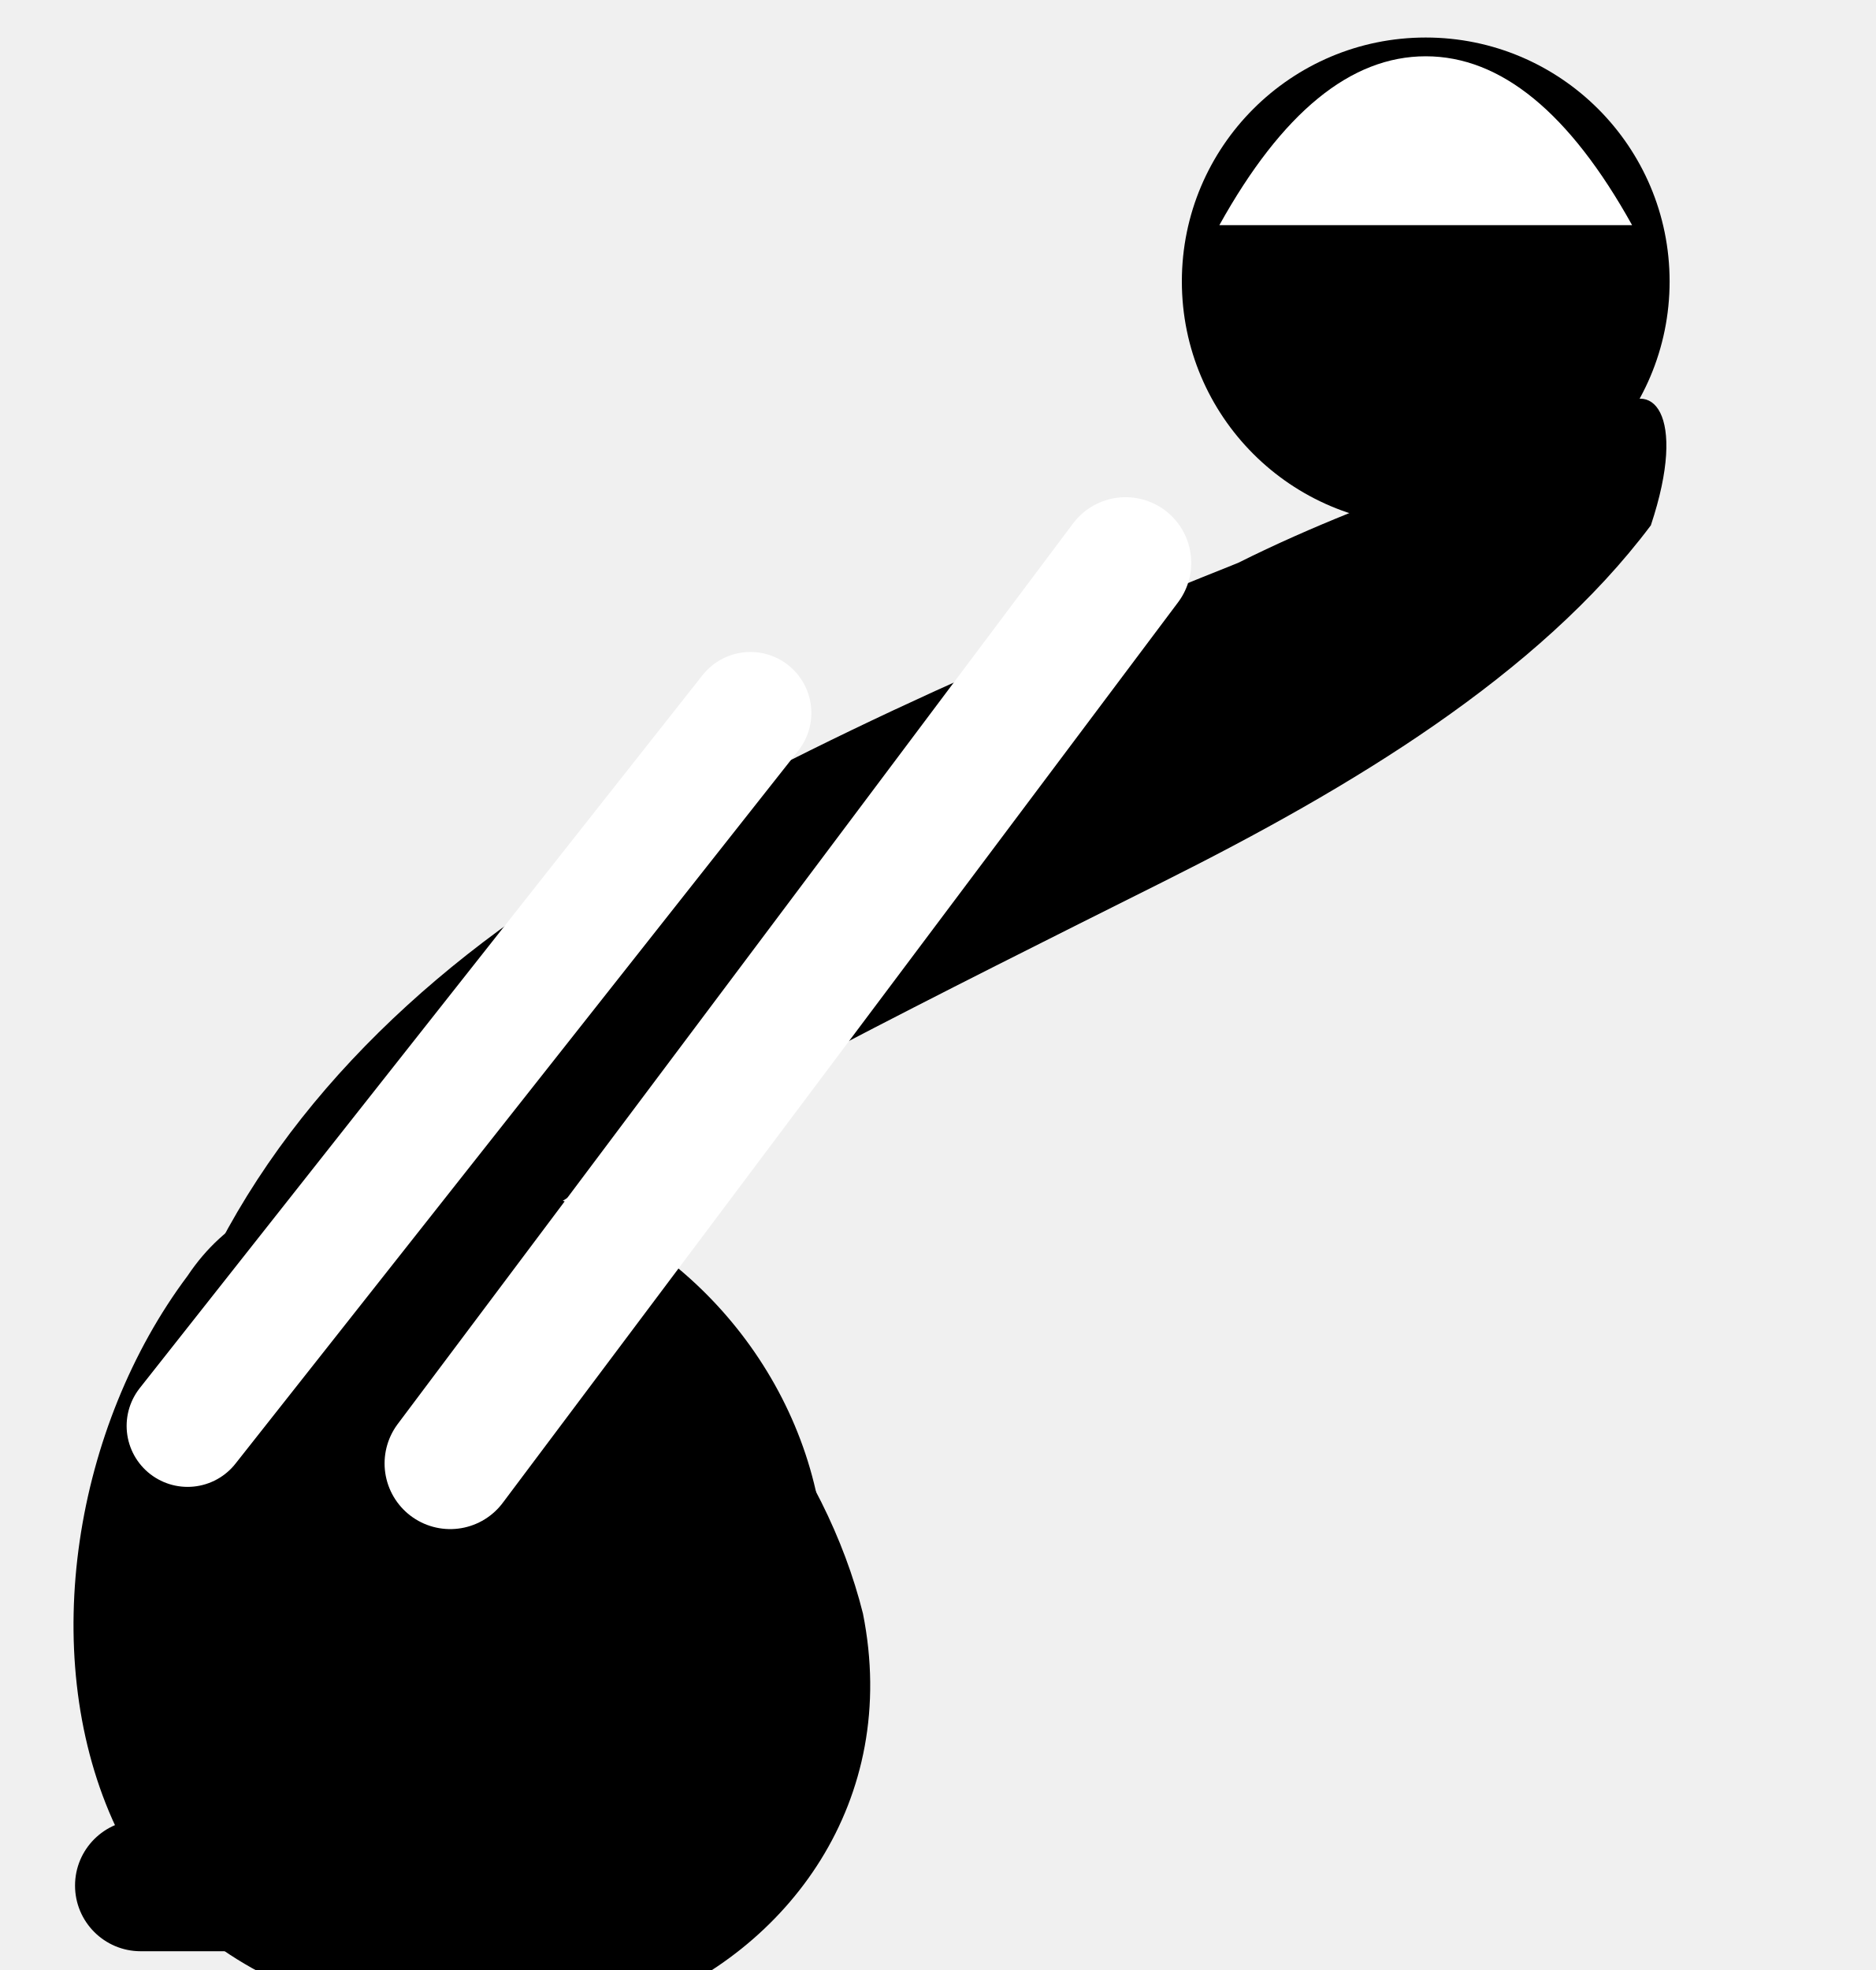
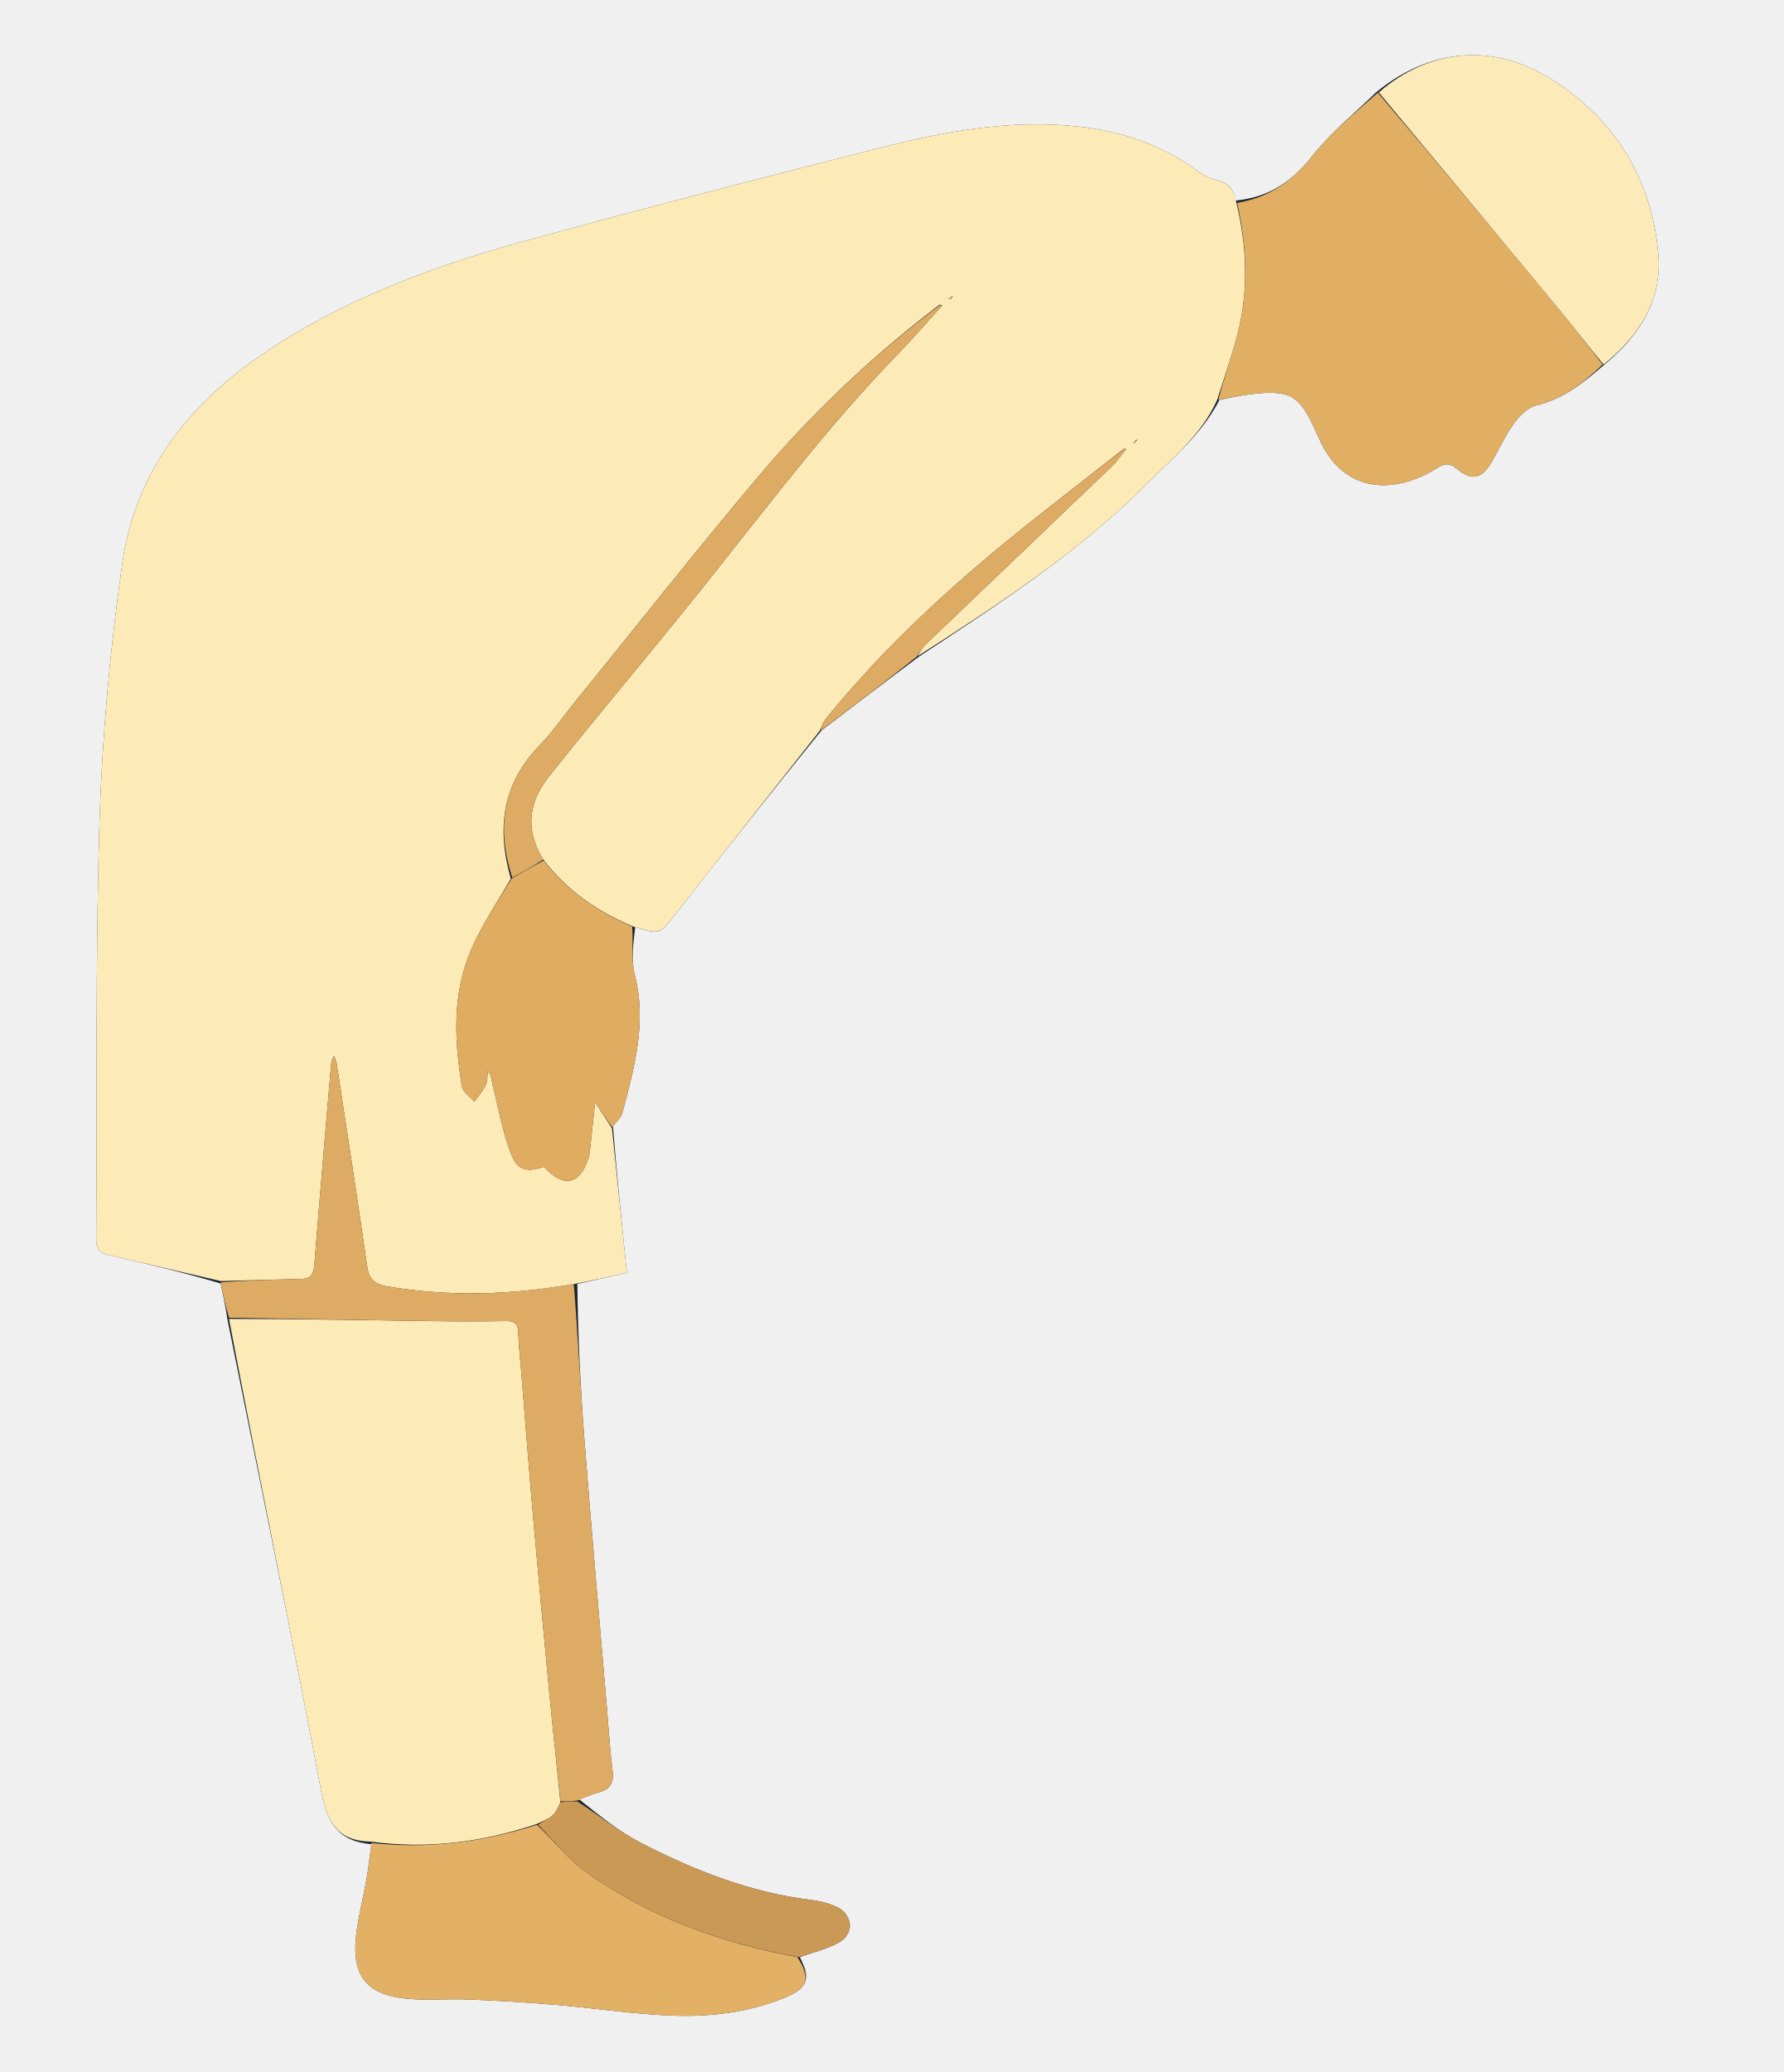
- <svg xmlns="http://www.w3.org/2000/svg" viewBox="0 0 100 105">
-   <circle cx="76" cy="15" r="13" fill="currentColor" />
-   <path d="M 65 12 Q 70 3 76 3 Q 82 3 87 12" fill="white" />
-   <path d="     M 86 22     C 82 24, 74 26, 66 30     C 56 34, 44 39, 32 46     C 22 52, 14 60, 10 70     C 6 78, 8 88, 14 95     C 18 100, 24 103, 30 102     C 38 100, 44 93, 44 84     C 44 75, 38 67, 30 64     C 38 59, 50 53, 62 47     C 72 42, 82 36, 88 28     C 90 22, 88 20, 86 22     Z   " fill="currentColor" />
-   <path d="     M 10 68     C 4 76, 2 88, 6 97     C 10 106, 22 110, 34 107     C 42 104, 48 96, 46 86     C 44 78, 38 70, 30 66     C 22 62, 14 62, 10 68     Z   " fill="currentColor" />
-   <line x1="60" y1="30" x2="24" y2="78" stroke="white" stroke-width="7" stroke-linecap="round" />
-   <line x1="40" y1="38" x2="10" y2="76" stroke="white" stroke-width="6.5" stroke-linecap="round" />
-   <rect x="4" y="97" width="13" height="7" rx="3.5" fill="currentColor" />
-   <rect x="20" y="100" width="13" height="7" rx="3.5" fill="currentColor" />
+ <svg xmlns="http://www.w3.org/2000/svg" viewBox="240 410 620 720">
+   <path fill="#1B2432" opacity="1" stroke="none" d=" M441.347,1035.29  C443.519,1034.489 445.645,1033.511 447.873,1032.924  C451.856,1031.877 453.458,1029.719 452.907,1025.421  C451.998,1018.327 451.586,1011.169 450.983,1004.036  C448.332,972.677 445.541,941.33 443.099,909.955  C441.704,892.044 440.884,874.088 440.667,856.15  C446.408,854.851 452.15,853.552 457.856,852.26  C456.086,835.01 454.396,818.536 453.047,801.428  C454.183,799.834 455.9,798.392 456.362,796.622  C460.461,780.938 464.899,765.354 460.621,748.77  C459.267,743.524 460.159,737.7 460.779,732.183  C469.36,734.749 469.266,734.675 474.667,727.785  C491.369,706.475 508.148,685.226 525.561,663.777  C536.665,655.315 547.768,646.854 559.534,638.081  C587.193,619.863 615.031,601.838 638.545,578.206  C647.517,569.19 657.657,561.021 663.859,548.946  C667.622,548.253 671.359,547.325 675.152,546.909  C688.486,545.445 691.607,547.302 697.128,559.496  C697.677,560.708 698.253,561.909 698.808,563.118  C707.457,581.952 725.294,581.58 739.457,572.661  C742.261,570.895 743.861,570.854 746.341,572.895  C751.562,577.191 754.961,576.464 758.423,570.597  C761.042,566.158 763.128,561.354 766.144,557.218  C768.089,554.552 770.995,551.575 773.977,550.866  C783.366,548.631 790.362,543.042 797.683,536.656  C809.811,526.731 817.792,514.226 816.403,498.29  C814.109,471.947 801.094,451.086 778.754,437.239  C759.157,425.093 737.14,426.571 718.299,442.083  C710.875,449.35 702.612,455.959 696.252,464.062  C689.249,472.982 681.101,478.628 669.367,479.686  C668.977,475.687 666.804,473.538 662.862,472.587  C660.517,472.022 658.154,470.865 656.207,469.424  C643.799,460.236 629.738,455.574 614.565,453.956  C590.97,451.44 568.031,455.73 545.386,461.499  C503.601,472.143 461.824,482.859 420.269,494.357  C388.567,503.129 357.953,514.799 330.508,533.583  C304.691,551.254 286.867,574.802 282.463,605.942  C278.25,635.723 275.472,665.863 274.568,695.921  C273.122,744.043 273.773,792.227 273.429,840.385  C273.406,843.55 274.245,845.314 277.438,846.039  C290.548,849.017 303.633,852.108 316.713,856.006  C317.535,859.964 318.358,863.922 319.089,868.695  C330.027,923.208 341.333,977.651 351.596,1032.291  C353.68,1043.388 357.443,1049.785 369.072,1050.844  C368.51,1054.954 368.066,1059.084 367.358,1063.168  C366.195,1069.876 364.383,1076.506 363.698,1083.256  C362.368,1096.371 367.414,1102.923 380.393,1104.426  C387.78,1105.281 395.343,1104.485 402.812,1104.795  C412.909,1105.215 423.007,1105.798 433.076,1106.648  C446.642,1107.793 460.158,1109.904 473.739,1110.403  C486.89,1110.886 500.047,1109.313 512.436,1104.31  C520.878,1100.9 521.861,1097.426 517.959,1090.07  C522.607,1088.385 527.603,1087.302 531.812,1084.861  C537.039,1081.83 536.288,1075.083 530.742,1072.585  C528.058,1071.376 525.064,1070.585 522.135,1070.234  C501.024,1067.703 481.58,1060.044 462.903,1050.463  C455.183,1046.503 448.331,1040.85 441.347,1035.29 z" />
+   <path fill="#FDEBB7" opacity="1" stroke="none" d=" M452.706,802.061  C454.396,818.536 456.086,835.01 457.856,852.26  C452.15,853.552 446.408,854.851 439.858,856.126  C417.599,860.01 396.117,860.663 374.548,856.987  C370.425,856.284 368.267,854.65 367.627,850.156  C364.277,826.631 360.616,803.15 357.033,779.658  C356.889,778.716 356.444,777.82 356.139,776.902  C355.304,778.03 355.158,778.991 355.076,779.958  C353.107,803.136 351.076,826.308 349.259,849.498  C349.002,852.782 347.952,854.356 344.627,854.427  C335.326,854.627 326.027,854.909 316.728,855.158  C303.633,852.108 290.548,849.017 277.438,846.039  C274.245,845.314 273.406,843.55 273.429,840.385  C273.773,792.227 273.122,744.043 274.568,695.921  C275.472,665.863 278.25,635.723 282.463,605.942  C286.867,574.802 304.691,551.254 330.508,533.583  C357.953,514.799 388.567,503.129 420.269,494.357  C461.824,482.859 503.601,472.143 545.386,461.499  C568.031,455.73 590.97,451.44 614.565,453.956  C629.738,455.574 643.799,460.236 656.207,469.424  C658.154,470.865 660.517,472.022 662.862,472.587  C666.804,473.538 668.977,475.687 669.695,480.299  C673.558,496.347 673.963,511.805 669.844,527.171  C667.877,534.511 665.333,541.697 663.05,548.953  C657.657,561.021 647.517,569.19 638.545,578.206  C615.031,601.838 587.193,619.863 559.055,637.967  C559.666,636.492 560.619,634.986 561.868,633.791  C583.433,613.151 605.051,592.567 626.599,571.909  C628.352,570.229 629.684,568.109 631.335,566.101  C631.279,565.974 631.098,565.94 630.588,565.996  C620.733,573.596 611.225,581.127 601.678,588.608  C574.526,609.885 548.974,632.84 527.107,659.656  C526.111,660.877 525.622,662.512 524.898,663.954  C508.148,685.226 491.369,706.475 474.667,727.785  C469.266,734.675 469.36,734.749 460.103,731.974  C447.414,726.667 437.031,719.382 428.829,708.685  C422.285,698.07 423.754,688.468 431.174,679.355  C434.22,675.615 437.181,671.807 440.231,668.071  C456.322,648.361 472.657,628.845 488.472,608.917  C508.845,583.246 528.707,557.169 551.57,533.583  C556.992,527.989 562.092,522.083 567.466,516.183  C567.337,515.967 567.083,515.889 566.506,515.92  C542.984,533.848 521.815,553.889 503.022,576.237  C481.38,601.973 460.539,628.383 439.357,654.506  C435.477,659.292 431.988,664.455 427.698,668.837  C414.595,682.22 412.509,697.77 417.54,715.32  C412.764,723.724 407.438,731.485 403.767,739.962  C397.135,755.274 397.883,771.473 400.553,787.556  C400.874,789.494 403.368,791.072 404.855,792.816  C406.21,790.914 407.832,789.14 408.828,787.066  C409.521,785.624 409.352,783.769 409.568,782.098  C410.817,783.614 410.782,785.066 411.118,786.426  C413.091,794.427 414.52,802.642 417.375,810.322  C419.788,816.814 422.797,817.503 429.052,815.467  C435.732,822.779 441.381,821.806 444.429,812.787  C444.797,811.698 444.964,810.525 445.092,809.376  C445.692,803.988 446.245,798.594 446.83,793.063  C448.954,796.315 450.83,799.188 452.706,802.061 M570.526,513.159  C570.347,513.435 570.168,513.711 569.695,514.013  C569.799,514.011 569.903,514.008 570.453,513.796  C570.73,513.592 570.906,513.322 571.239,512.903  C571.166,512.944 571.093,512.984 570.526,513.159 M634.434,563.773  C634.708,563.569 634.891,563.302 635.217,562.897  C635.217,562.897 635.202,562.589 635.202,562.589  C635.202,562.589 635.033,563.024 634.55,563.185  C634.372,563.462 634.195,563.738 633.741,564.032  C633.825,564.018 633.908,564.003 634.434,563.773 z" />
+   <path fill="#FDEBB7" opacity="1" stroke="none" d=" M369.085,1049.963  C357.443,1049.785 353.68,1043.388 351.596,1032.291  C341.333,977.651 330.027,923.208 319.59,868.304  C344.045,868.317 367.997,868.755 391.951,869.105  C399.939,869.222 407.932,869.199 415.92,869.066  C418.891,869.017 420.057,870.083 420.132,873.097  C420.24,877.411 420.768,881.715 421.118,886.024  C422.533,903.418 423.863,920.82 425.387,938.204  C427.187,958.735 429.104,979.256 431.069,999.771  C432.225,1011.834 433.574,1023.879 434.806,1036.303  C433.9,1038.075 433.285,1039.78 432.087,1040.803  C430.544,1042.121 428.534,1042.892 426.343,1043.903  C407.459,1050.215 388.537,1052.581 369.085,1049.963 z" />
+   <path fill="#E1AF64" opacity="1" stroke="none" d=" M663.455,548.949  C665.333,541.697 667.877,534.511 669.844,527.171  C673.963,511.805 673.558,496.347 669.997,480.511  C681.101,478.628 689.249,472.982 696.252,464.062  C702.612,455.959 710.875,449.35 718.901,442.202  C740.229,467.28 760.988,492.211 781.66,517.215  C786.927,523.587 791.918,530.188 797.036,536.684  C790.362,543.042 783.366,548.631 773.977,550.866  C770.995,551.575 768.089,554.552 766.144,557.218  C763.128,561.354 761.042,566.158 758.423,570.597  C754.961,576.464 751.562,577.191 746.341,572.895  C743.861,570.854 742.261,570.895 739.457,572.661  C725.294,581.58 707.457,581.952 698.808,563.118  C698.253,561.909 697.677,560.708 697.128,559.496  C691.607,547.302 688.486,545.445 675.152,546.909  C671.359,547.325 667.622,548.253 663.455,548.949 z" />
+   <path fill="#E3B166" opacity="1" stroke="none" d=" M369.078,1050.403  C388.537,1052.581 407.459,1050.215 426.624,1044.122  C432.75,1049.829 437.571,1056.225 443.793,1060.647  C465.81,1076.296 490.714,1085.222 517.163,1090.068  C521.861,1097.426 520.878,1100.9 512.436,1104.31  C500.047,1109.313 486.89,1110.886 473.739,1110.403  C460.158,1109.904 446.642,1107.793 433.076,1106.648  C423.007,1105.798 412.909,1105.215 402.812,1104.795  C395.343,1104.485 387.78,1105.281 380.393,1104.426  C367.414,1102.923 362.368,1096.371 363.698,1083.256  C364.383,1076.506 366.195,1069.876 367.358,1063.168  C368.066,1059.084 368.51,1054.954 369.078,1050.403 z" />
+   <path fill="#DDAB63" opacity="1" stroke="none" d=" M434.836,1035.932  C433.574,1023.879 432.225,1011.834 431.069,999.771  C429.104,979.256 427.187,958.735 425.387,938.204  C423.863,920.82 422.533,903.418 421.118,886.024  C420.768,881.715 420.24,877.411 420.132,873.097  C420.057,870.083 418.891,869.017 415.92,869.066  C407.932,869.199 399.939,869.222 391.951,869.105  C367.997,868.755 344.045,868.317 319.636,867.897  C318.358,863.922 317.535,859.964 316.72,855.582  C326.027,854.909 335.326,854.627 344.627,854.427  C347.952,854.356 349.002,852.782 349.259,849.498  C351.076,826.308 353.107,803.136 355.076,779.958  C355.158,778.991 355.304,778.03 356.139,776.902  C356.444,777.82 356.889,778.716 357.033,779.658  C360.616,803.15 364.277,826.631 367.627,850.156  C368.267,854.65 370.425,856.284 374.548,856.987  C396.117,860.663 417.599,860.01 439.428,856.127  C440.884,874.088 441.704,892.044 443.099,909.955  C445.541,941.33 448.332,972.677 450.983,1004.036  C451.586,1011.169 451.998,1018.327 452.907,1025.421  C453.458,1029.719 451.856,1031.877 447.873,1032.924  C445.645,1033.511 443.519,1034.489 440.772,1035.637  C438.411,1035.966 436.623,1035.949 434.836,1035.932 z" />
+   <path fill="#FCEBB8" opacity="1" stroke="none" d=" M797.36,536.67  C791.918,530.188 786.927,523.587 781.66,517.215  C760.988,492.211 740.229,467.28 719.234,442.112  C737.14,426.571 759.157,425.093 778.754,437.239  C801.094,451.086 814.109,471.947 816.403,498.29  C817.792,514.226 809.811,526.731 797.36,536.67 z" />
+   <path fill="#E0AC61" opacity="1" stroke="none" d=" M452.877,801.745  C450.83,799.188 448.954,796.315 446.83,793.063  C446.245,798.594 445.692,803.988 445.092,809.376  C444.964,810.525 444.797,811.698 444.429,812.787  C441.381,821.806 435.732,822.779 429.052,815.467  C422.797,817.503 419.788,816.814 417.375,810.322  C414.52,802.642 413.091,794.427 411.118,786.426  C410.782,785.066 410.817,783.614 409.568,782.098  C409.352,783.769 409.521,785.624 408.828,787.066  C407.832,789.14 406.21,790.914 404.855,792.816  C403.368,791.072 400.874,789.494 400.553,787.556  C397.883,771.473 397.135,755.274 403.767,739.962  C407.438,731.485 412.764,723.724 417.834,715.268  C421.864,712.937 425.405,710.978 428.946,709.019  C437.031,719.382 447.414,726.667 459.726,731.953  C460.159,737.7 459.267,743.524 460.621,748.77  C464.899,765.354 460.461,780.938 456.362,796.622  C455.9,798.392 454.183,799.834 452.877,801.745 z" />
+   <path fill="#CB9956" opacity="1" stroke="none" d=" M434.806,1036.303  C436.623,1035.949 438.411,1035.966 440.641,1035.976  C448.331,1040.85 455.183,1046.503 462.903,1050.463  C481.58,1060.044 501.024,1067.703 522.135,1070.234  C525.064,1070.585 528.058,1071.376 530.742,1072.585  C536.288,1075.083 537.039,1081.83 531.812,1084.861  C527.603,1087.302 522.607,1088.385 517.561,1090.069  C490.714,1085.222 465.81,1076.296 443.793,1060.647  C437.571,1056.225 432.75,1049.829 427.006,1044.118  C428.534,1042.892 430.544,1042.121 432.087,1040.803  C433.285,1039.78 433.9,1038.075 434.806,1036.303 z" />
+   <path fill="#DDAB63" opacity="1" stroke="none" d=" M631.211,566.193  C629.684,568.109 628.352,570.229 626.599,571.909  C605.051,592.567 583.433,613.151 561.868,633.791  C560.619,634.986 559.666,636.492 558.723,638.122  C547.768,646.854 536.665,655.315 525.229,663.865  C525.622,662.512 526.111,660.877 527.107,659.656  C548.974,632.84 574.526,609.885 601.678,588.608  C611.225,581.127 620.733,573.596 630.661,566.069  C631.063,566.051 631.211,566.193 631.211,566.193 z" />
+   <path fill="#DDAB63" opacity="1" stroke="none" d=" M428.829,708.685  C425.405,710.978 421.864,712.937 418.029,714.948  C412.509,697.77 414.595,682.22 427.698,668.837  C431.988,664.455 435.477,659.292 439.357,654.506  C460.539,628.383 481.38,601.973 503.022,576.237  C521.815,553.889 542.984,533.848 566.633,516.049  C567.082,516.068 567.34,516.321 567.34,516.321  C562.092,522.083 556.992,527.989 551.57,533.583  C528.707,557.169 508.845,583.246 488.472,608.917  C472.657,628.845 456.322,648.361 440.231,668.071  C437.181,671.807 434.22,675.615 431.174,679.355  C423.754,688.468 422.285,698.07 428.829,708.685 z" />
+   <path fill="#DDAB63" opacity="1" stroke="none" d=" M635.033,563.024  C635.033,563.024 635.202,562.589 635.202,562.589  C635.202,562.589 635.217,562.897 635.111,562.949  C635.005,563.001 635.033,563.024 635.033,563.024 z" />
+   <path fill="#DDAB63" opacity="1" stroke="none" d=" M634.017,564.015  C634.195,563.738 634.372,563.462 634.792,563.105  C635.033,563.024 635.005,563.001 634.993,562.987  C634.891,563.302 634.708,563.569 634.218,563.887  C634.002,564.002 634.017,564.015 634.017,564.015 z" />
+   <path fill="#DDAB63" opacity="1" stroke="none" d=" M633.997,563.995  C633.908,564.003 633.825,564.018 633.879,564.023  C634.017,564.015 634.002,564.002 633.997,563.995 z" />
+   <path fill="#DDAB63" opacity="1" stroke="none" d=" M630.99,565.978  C631.098,565.94 631.279,565.974 631.335,566.101  C631.211,566.193 631.063,566.051 630.99,565.978 z" />
+   <path fill="#DDAB63" opacity="1" stroke="none" d=" M566.955,515.939  C567.083,515.889 567.337,515.967 567.466,516.183  C567.34,516.321 567.082,516.068 566.955,515.939 z" />
+   <path fill="#DDAB63" opacity="1" stroke="none" d=" M570.008,514.006  C569.903,514.008 569.799,514.011 569.847,514.006  C569.999,513.999 570.008,514.006 570.008,514.006 z" />
+   <path fill="#DDAB63" opacity="1" stroke="none" d=" M569.994,513.993  C570.168,513.711 570.347,513.435 570.764,513.081  C571.002,513.003 570.981,512.986 570.981,512.986  C570.906,513.322 570.73,513.592 570.23,513.901  C570.008,514.006 569.999,513.999 569.994,513.993 z" />
+   <path fill="#DDAB63" opacity="1" stroke="none" d=" M571.011,513.014  C571.093,512.984 571.166,512.944 571.11,512.945  C570.981,512.986 571.002,513.003 571.011,513.014 z" />
</svg>
